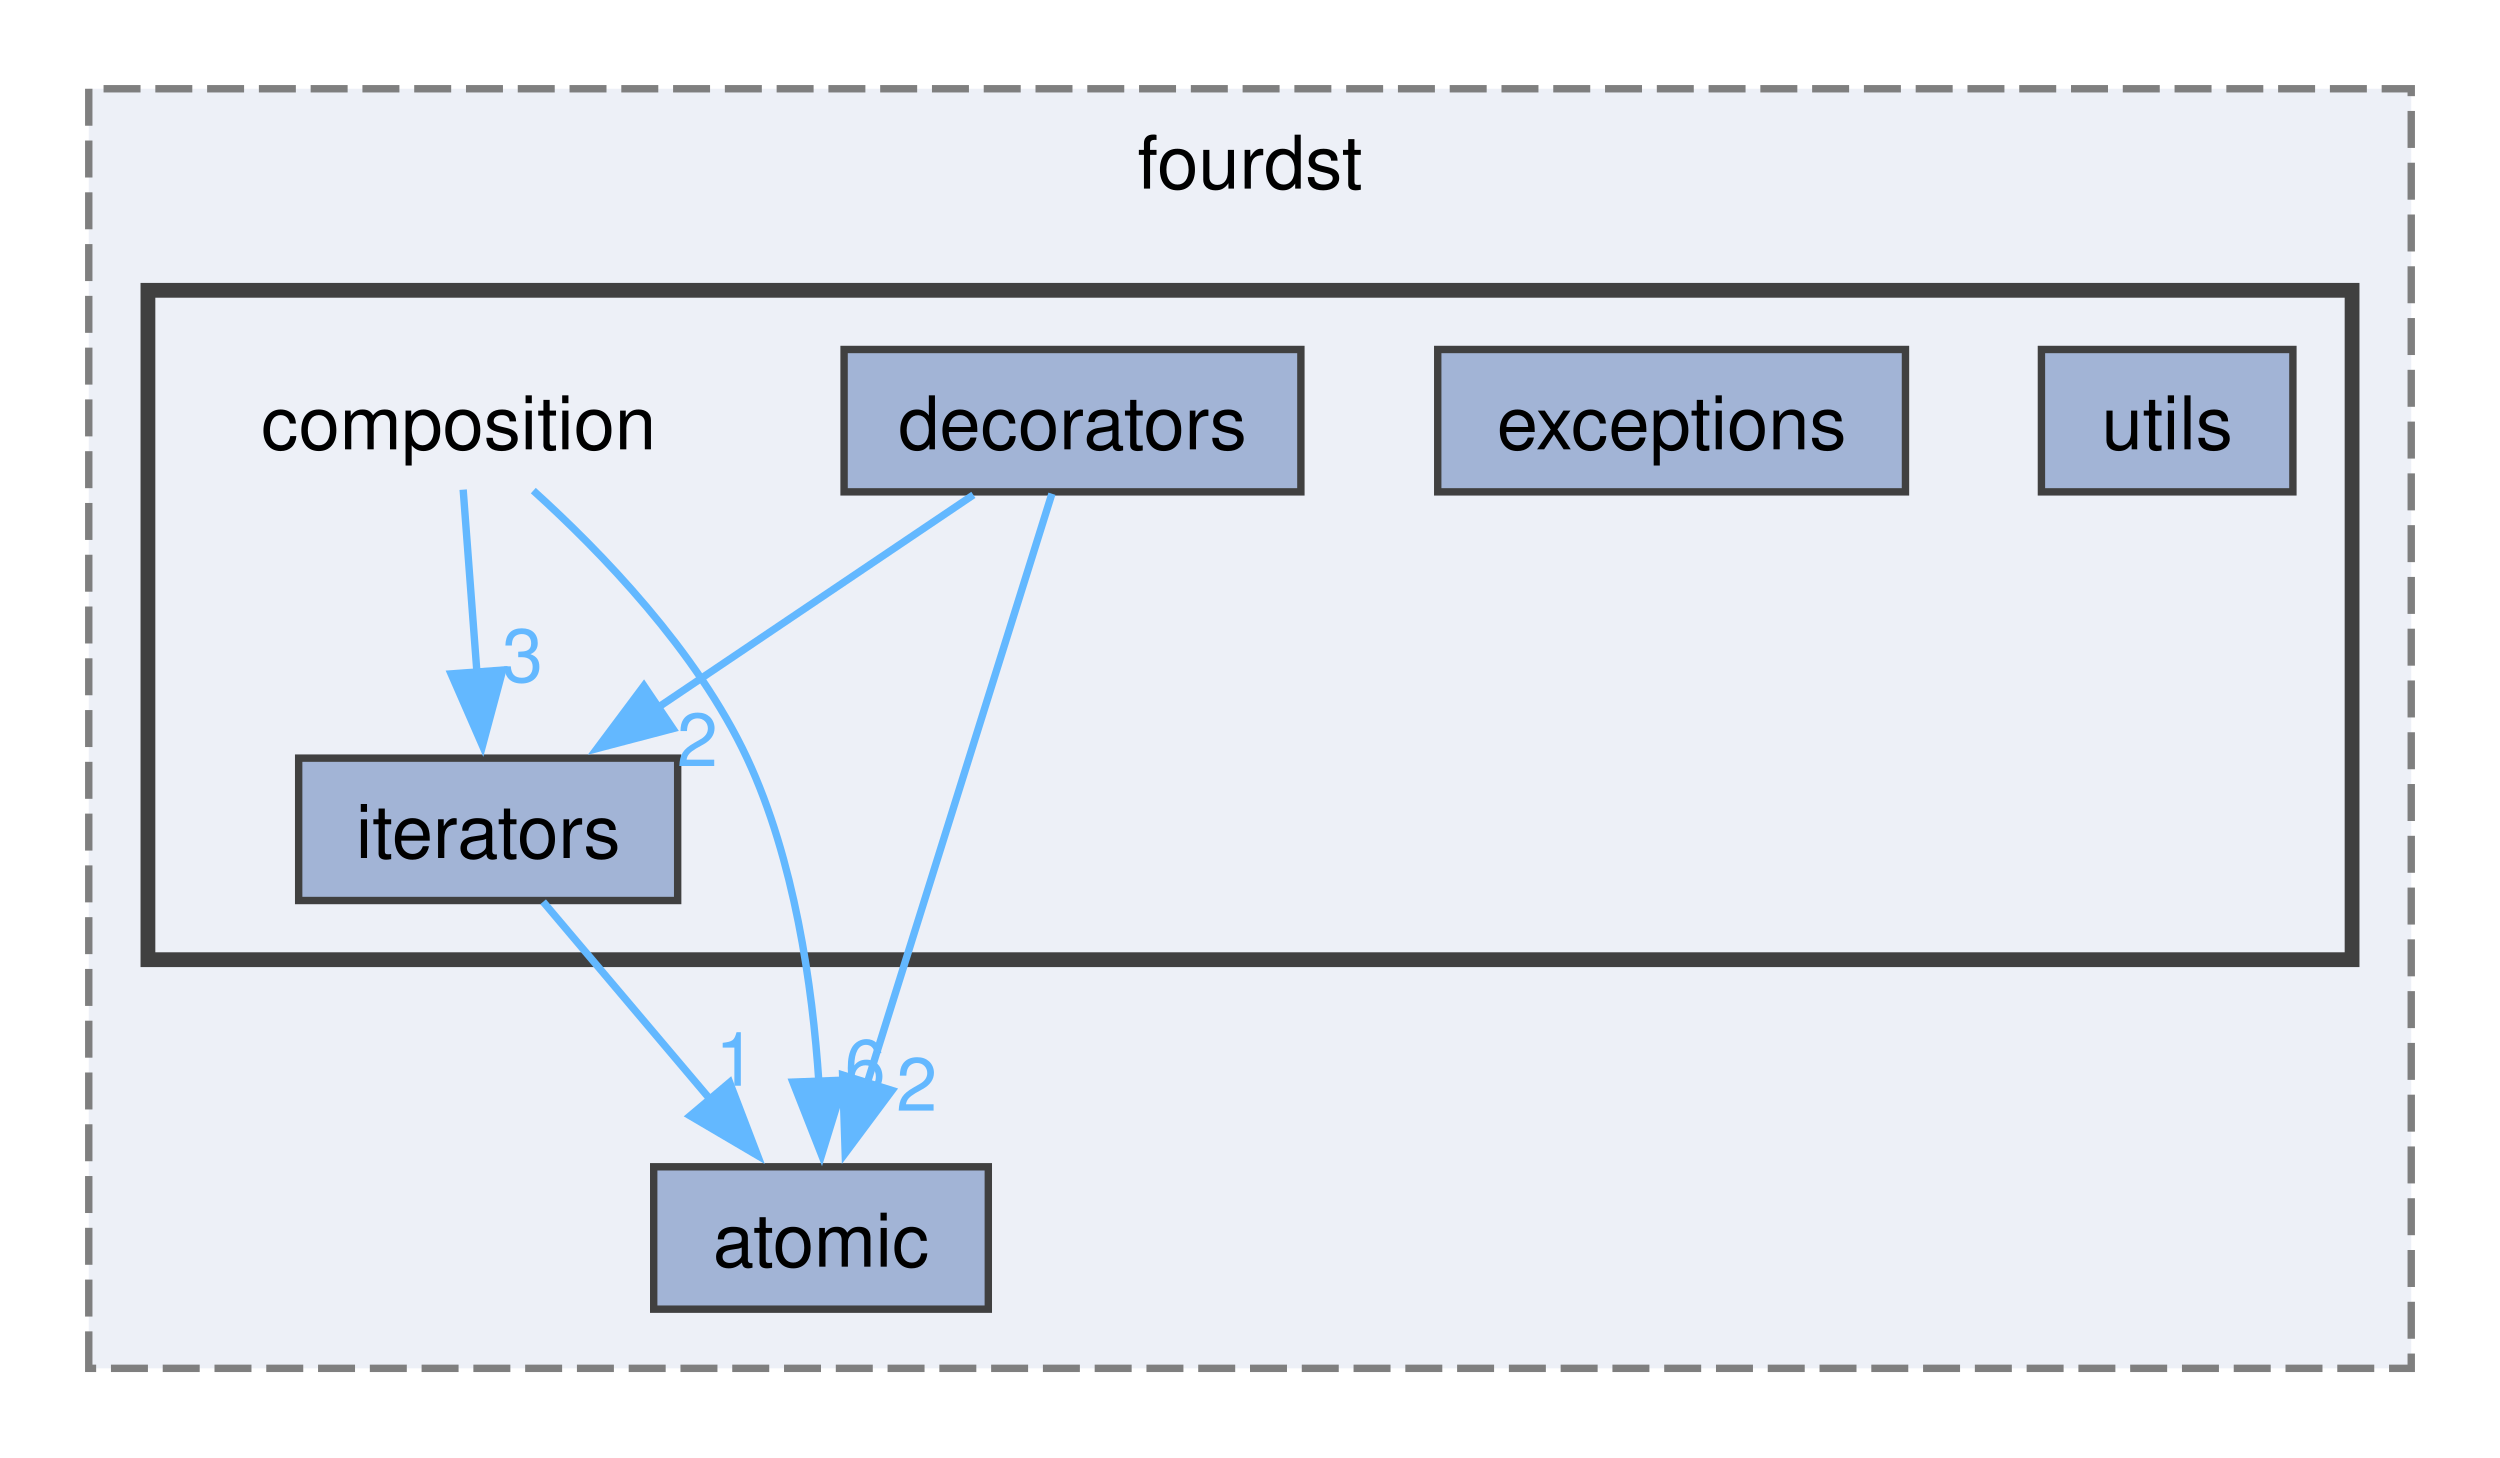
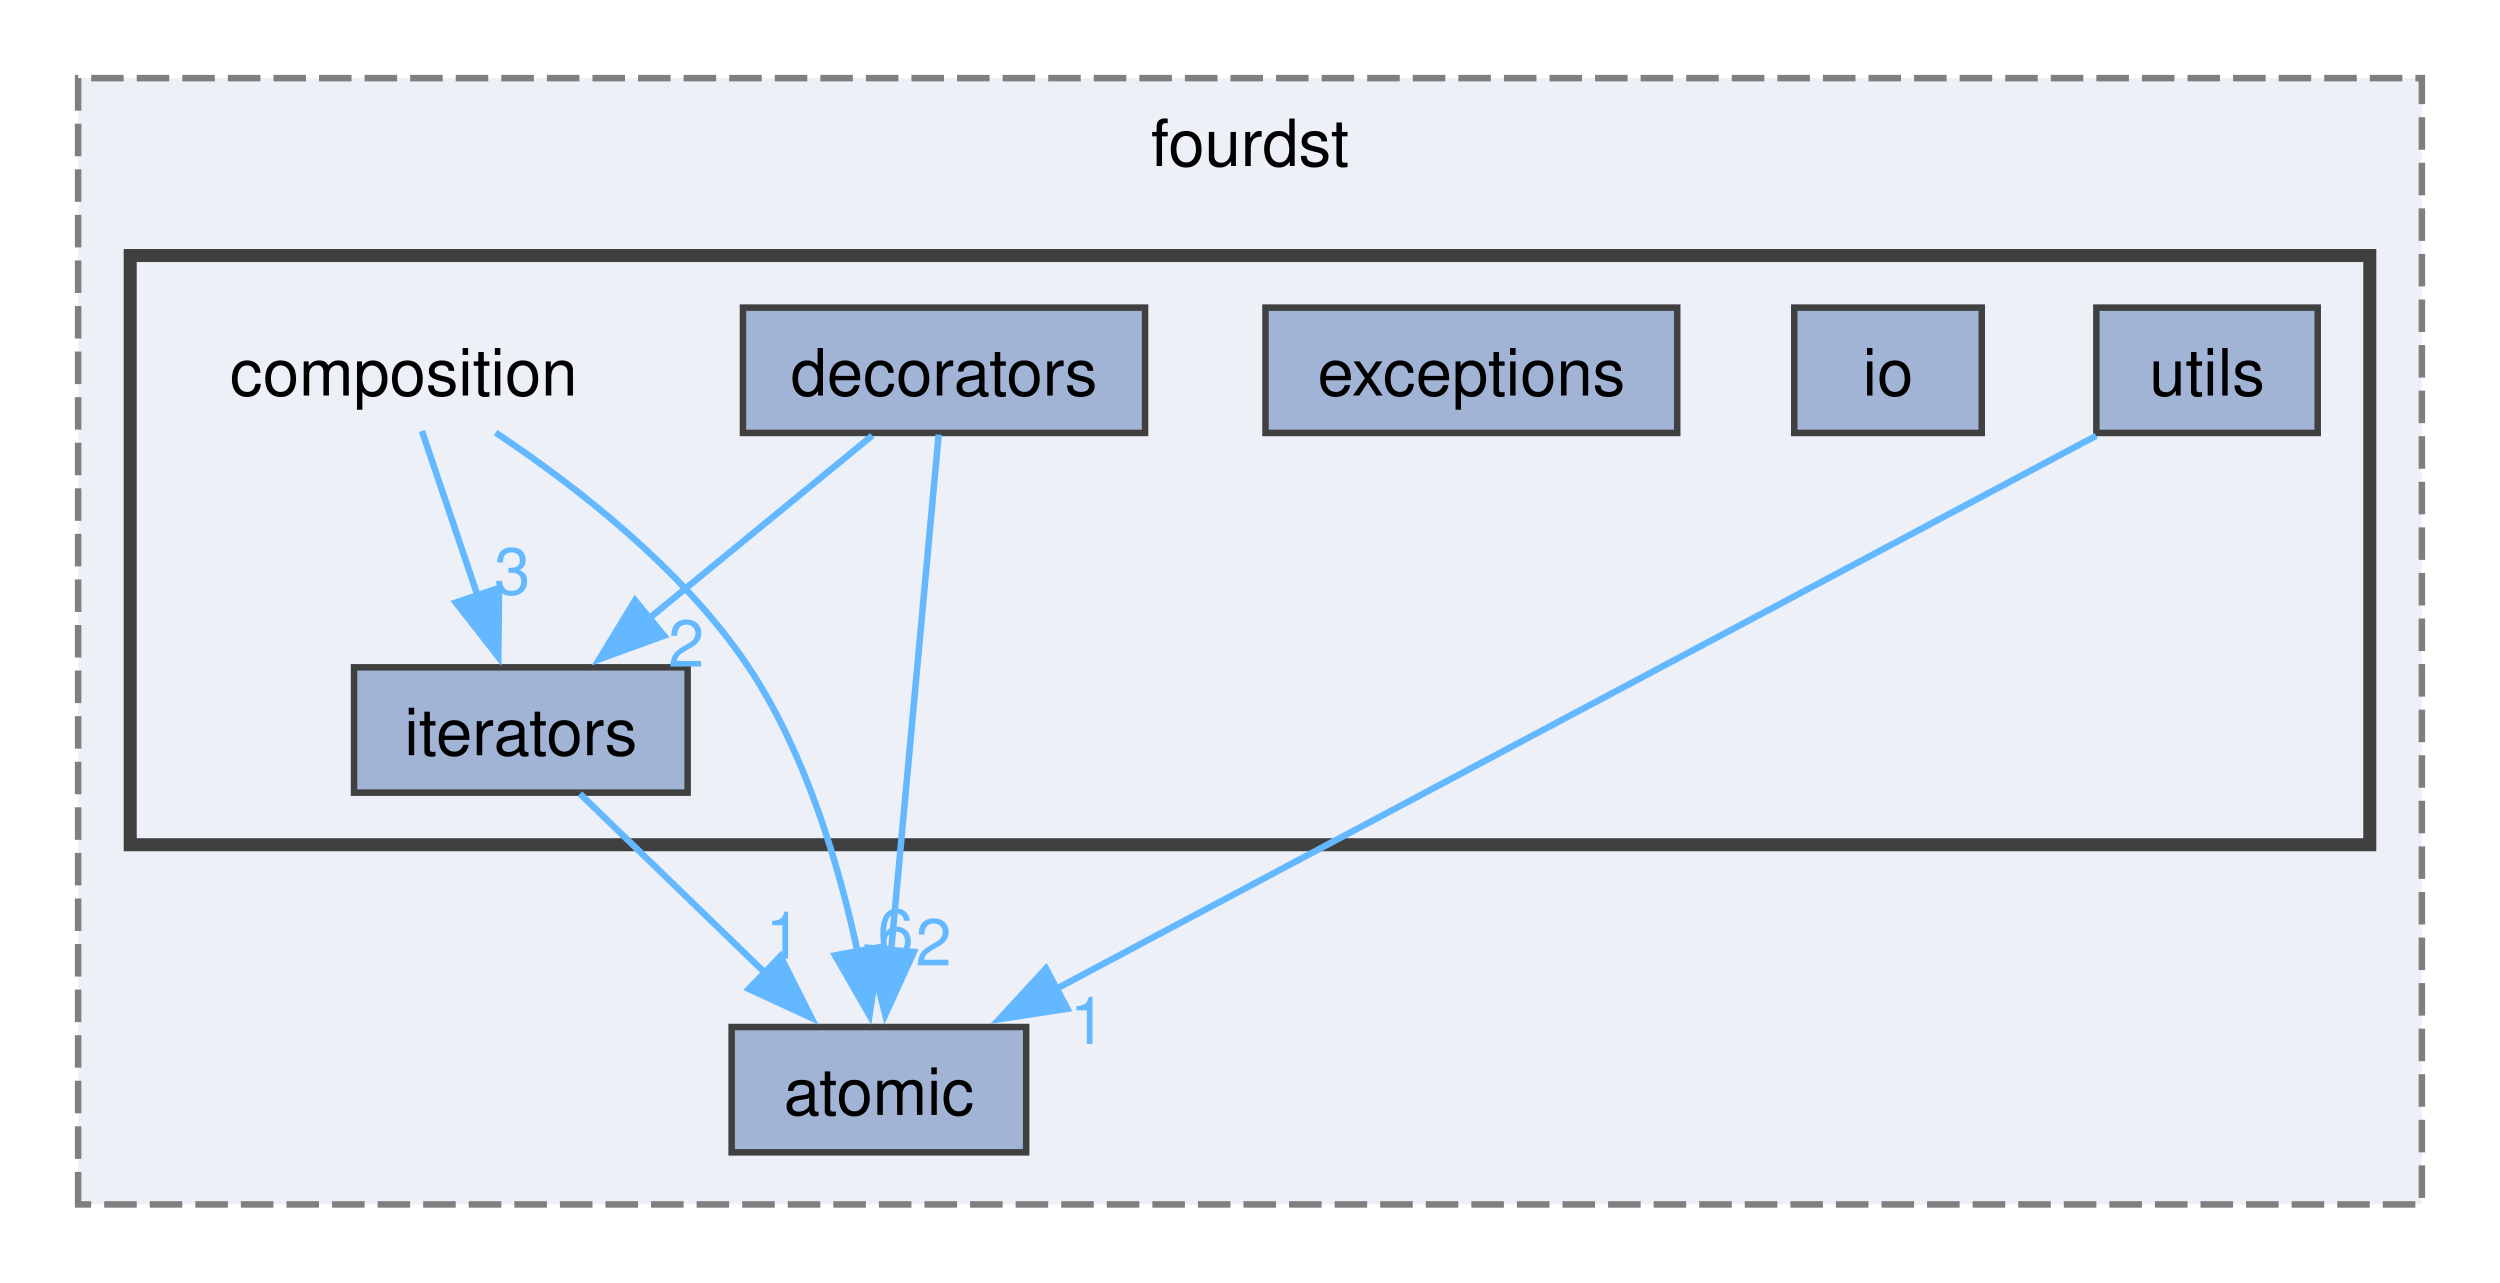
- <svg xmlns="http://www.w3.org/2000/svg" xmlns:xlink="http://www.w3.org/1999/xlink" width="338pt" height="197pt" viewBox="0.00 0.00 338.00 197.00">
+ <svg xmlns="http://www.w3.org/2000/svg" xmlns:xlink="http://www.w3.org/1999/xlink" width="384pt" height="197pt" viewBox="0.00 0.00 384.00 197.00">
  <g id="graph0" class="graph" transform="scale(1 1) rotate(0) translate(4 193)">
    <g id="clust1" class="cluster">
      <g id="a_clust1">
        <a xlink:href="dir_3c9efac6790a3720e63e1a08c00d11f2.html" target="_top" xlink:title="fourdst">
-           <polygon fill="#edf0f7" stroke="#7f7f7f" stroke-dasharray="5,2" points="8,-8 8,-181 322,-181 322,-8 8,-8" />
-           <text xml:space="preserve" text-anchor="middle" x="165" y="-167.5" font-family="Helvetica,sans-Serif" font-size="10.00">fourdst</text>
+           <polygon fill="#edf0f7" stroke="#7f7f7f" stroke-dasharray="5,2" points="8,-8 8,-181 368,-181 368,-8 8,-8" />
+           <text xml:space="preserve" text-anchor="middle" x="188" y="-167.5" font-family="Helvetica,sans-Serif" font-size="10.00">fourdst</text>
        </a>
      </g>
    </g>
    <g id="clust2" class="cluster">
      <g id="a_clust2">
        <a xlink:href="dir_f0fdd83dd0cb4aa6fd6a832374ae4f05.html" target="_top">
-           <polygon fill="#edf0f7" stroke="#404040" stroke-width="2" points="16,-63.25 16,-153.75 314,-153.75 314,-63.25 16,-63.25" />
+           <polygon fill="#edf0f7" stroke="#404040" stroke-width="2" points="16,-63.25 16,-153.75 360,-153.75 360,-63.25 16,-63.25" />
        </a>
      </g>
    </g>
    <g id="node1" class="node">
      <g id="a_node1">
        <a xlink:href="dir_22f8ab1532b3f549185d596a293d3842.html" target="_top" xlink:title="atomic">
-           <polygon fill="#a2b4d6" stroke="#404040" points="129.62,-35.25 84.38,-35.25 84.38,-16 129.62,-16 129.62,-35.25" />
-           <text xml:space="preserve" text-anchor="middle" x="107" y="-21.75" font-family="Helvetica,sans-Serif" font-size="10.00">atomic</text>
+           <polygon fill="#a2b4d6" stroke="#404040" points="153.62,-35.25 108.38,-35.25 108.38,-16 153.62,-16 153.62,-35.25" />
+           <text xml:space="preserve" text-anchor="middle" x="131" y="-21.75" font-family="Helvetica,sans-Serif" font-size="10.00">atomic</text>
        </a>
      </g>
    </g>
    <g id="node2" class="node">
      <text xml:space="preserve" text-anchor="middle" x="58" y="-132.25" font-family="Helvetica,sans-Serif" font-size="10.00">composition</text>
    </g>
    <g id="edge1" class="edge">
      <g id="a_edge1">
        <a xlink:href="dir_000002_000000.html" target="_top">
-           <path fill="none" stroke="#63b8ff" d="M68.1,-126.67C77.21,-118.43 90.21,-105.04 97,-90.5 103.41,-76.77 105.84,-59.76 106.71,-46.74" />
-           <polygon fill="#63b8ff" stroke="#63b8ff" points="110.2,-46.97 107.08,-36.84 103.2,-46.7 110.2,-46.97" />
+           <path fill="none" stroke="#63b8ff" d="M72.12,-126.55C84.08,-118.6 100.87,-105.72 111,-90.5 119.78,-77.3 124.88,-60.04 127.73,-46.78" />
+           <polygon fill="#63b8ff" stroke="#63b8ff" points="131.15,-47.53 129.55,-37.06 124.27,-46.25 131.15,-47.53" />
        </a>
      </g>
      <g id="a_edge1-headlabel">
        <a xlink:href="dir_000002_000000.html" target="_top" xlink:title="6">
-           <text xml:space="preserve" text-anchor="middle" x="112.96" y="-45.28" font-family="Helvetica,sans-Serif" font-size="10.00" fill="#63b8ff">6</text>
+           <text xml:space="preserve" text-anchor="middle" x="133.56" y="-46.22" font-family="Helvetica,sans-Serif" font-size="10.00" fill="#63b8ff">6</text>
        </a>
      </g>
    </g>
-     <g id="node5" class="node">
-       <g id="a_node5">
+     <g id="node6" class="node">
+       <g id="a_node6">
        <a xlink:href="dir_7b283a48d434145e2e38921d56a72d33.html" target="_top" xlink:title="iterators">
-           <polygon fill="#a2b4d6" stroke="#404040" points="87.62,-90.5 36.38,-90.5 36.38,-71.25 87.62,-71.25 87.62,-90.5" />
-           <text xml:space="preserve" text-anchor="middle" x="62" y="-77" font-family="Helvetica,sans-Serif" font-size="10.00">iterators</text>
+           <polygon fill="#a2b4d6" stroke="#404040" points="101.62,-90.5 50.38,-90.5 50.38,-71.25 101.62,-71.25 101.62,-90.5" />
+           <text xml:space="preserve" text-anchor="middle" x="76" y="-77" font-family="Helvetica,sans-Serif" font-size="10.00">iterators</text>
        </a>
      </g>
    </g>
    <g id="edge2" class="edge">
      <g id="a_edge2">
-         <a xlink:href="dir_000002_000009.html" target="_top">
-           <path fill="none" stroke="#63b8ff" d="M58.62,-126.8C59.12,-120.2 59.84,-110.69 60.48,-102.11" />
-           <polygon fill="#63b8ff" stroke="#63b8ff" points="63.97,-102.41 61.23,-92.18 56.99,-101.89 63.97,-102.41" />
+         <a xlink:href="dir_000002_000011.html" target="_top">
+           <path fill="none" stroke="#63b8ff" d="M60.81,-126.8C63.1,-120.05 66.41,-110.24 69.36,-101.51" />
+           <polygon fill="#63b8ff" stroke="#63b8ff" points="72.66,-102.7 72.54,-92.1 66.02,-100.45 72.66,-102.7" />
        </a>
      </g>
      <g id="a_edge2-headlabel">
-         <a xlink:href="dir_000002_000009.html" target="_top" xlink:title="3">
-           <text xml:space="preserve" text-anchor="middle" x="66.64" y="-100.82" font-family="Helvetica,sans-Serif" font-size="10.00" fill="#63b8ff">3</text>
+         <a xlink:href="dir_000002_000011.html" target="_top" xlink:title="3">
+           <text xml:space="preserve" text-anchor="middle" x="74.68" y="-101.7" font-family="Helvetica,sans-Serif" font-size="10.00" fill="#63b8ff">3</text>
        </a>
      </g>
    </g>
    <g id="node3" class="node">
      <g id="a_node3">
        <a xlink:href="dir_f6270720383943883918701d7c63cf1d.html" target="_top" xlink:title="decorators">
          <polygon fill="#a2b4d6" stroke="#404040" points="171.88,-145.75 110.12,-145.75 110.12,-126.5 171.88,-126.5 171.88,-145.75" />
          <text xml:space="preserve" text-anchor="middle" x="141" y="-132.25" font-family="Helvetica,sans-Serif" font-size="10.00">decorators</text>
        </a>
      </g>
    </g>
    <g id="edge3" class="edge">
      <g id="a_edge3">
        <a xlink:href="dir_000003_000000.html" target="_top">
-           <path fill="none" stroke="#63b8ff" d="M138.22,-126.25C132.79,-108.92 120.66,-70.23 113.22,-46.49" />
-           <polygon fill="#63b8ff" stroke="#63b8ff" points="116.6,-45.57 110.27,-37.07 109.92,-47.66 116.6,-45.57" />
+           <path fill="none" stroke="#63b8ff" d="M140.18,-126.25C138.59,-109 135.05,-70.58 132.86,-46.81" />
+           <polygon fill="#63b8ff" stroke="#63b8ff" points="136.37,-46.77 131.97,-37.13 129.4,-47.41 136.37,-46.77" />
        </a>
      </g>
      <g id="a_edge3-headlabel">
        <a xlink:href="dir_000003_000000.html" target="_top" xlink:title="2">
-           <text xml:space="preserve" text-anchor="middle" x="119.94" y="-42.83" font-family="Helvetica,sans-Serif" font-size="10.00" fill="#63b8ff">2</text>
+           <text xml:space="preserve" text-anchor="middle" x="139.39" y="-44.71" font-family="Helvetica,sans-Serif" font-size="10.00" fill="#63b8ff">2</text>
        </a>
      </g>
    </g>
    <g id="edge4" class="edge">
      <g id="a_edge4">
-         <a xlink:href="dir_000003_000009.html" target="_top">
-           <path fill="none" stroke="#63b8ff" d="M127.6,-126.09C115.91,-118.21 98.7,-106.61 84.84,-97.27" />
-           <polygon fill="#63b8ff" stroke="#63b8ff" points="86.97,-94.49 76.72,-91.8 83.06,-100.29 86.97,-94.49" />
+         <a xlink:href="dir_000003_000011.html" target="_top">
+           <path fill="none" stroke="#63b8ff" d="M129.97,-126.09C120.58,-118.4 106.85,-107.15 95.59,-97.93" />
+           <polygon fill="#63b8ff" stroke="#63b8ff" points="97.99,-95.36 88.03,-91.73 93.55,-100.78 97.99,-95.36" />
        </a>
      </g>
      <g id="a_edge4-headlabel">
-         <a xlink:href="dir_000003_000009.html" target="_top" xlink:title="2">
-           <text xml:space="preserve" text-anchor="middle" x="90.28" y="-89.42" font-family="Helvetica,sans-Serif" font-size="10.00" fill="#63b8ff">2</text>
+         <a xlink:href="dir_000003_000011.html" target="_top" xlink:title="2">
+           <text xml:space="preserve" text-anchor="middle" x="101.4" y="-90.61" font-family="Helvetica,sans-Serif" font-size="10.00" fill="#63b8ff">2</text>
        </a>
      </g>
    </g>
    <g id="node4" class="node">
      <g id="a_node4">
        <a xlink:href="dir_88aa30610c51652b536406602eb05405.html" target="_top" xlink:title="exceptions">
          <polygon fill="#a2b4d6" stroke="#404040" points="253.62,-145.75 190.38,-145.75 190.38,-126.5 253.62,-126.5 253.62,-145.75" />
          <text xml:space="preserve" text-anchor="middle" x="222" y="-132.25" font-family="Helvetica,sans-Serif" font-size="10.00">exceptions</text>
        </a>
      </g>
    </g>
+     <g id="node5" class="node">
+       <g id="a_node5">
+         <a xlink:href="dir_7a41be27ec6d2ed2efa19aa1e866bad1.html" target="_top" xlink:title="io">
+           <polygon fill="#a2b4d6" stroke="#404040" points="300.4,-145.75 271.6,-145.75 271.6,-126.5 300.4,-126.5 300.4,-145.75" />
+           <text xml:space="preserve" text-anchor="middle" x="286" y="-132.25" font-family="Helvetica,sans-Serif" font-size="10.00">io</text>
+         </a>
+       </g>
+     </g>
    <g id="edge5" class="edge">
      <g id="a_edge5">
-         <a xlink:href="dir_000009_000000.html" target="_top">
-           <path fill="none" stroke="#63b8ff" d="M69.43,-71.08C75.58,-63.8 84.51,-53.23 92.13,-44.23" />
-           <polygon fill="#63b8ff" stroke="#63b8ff" points="94.65,-46.66 98.43,-36.77 89.3,-42.14 94.65,-46.66" />
+         <a xlink:href="dir_000011_000000.html" target="_top">
+           <path fill="none" stroke="#63b8ff" d="M85.08,-71.08C92.84,-63.57 104.21,-52.56 113.7,-43.38" />
+           <polygon fill="#63b8ff" stroke="#63b8ff" points="115.88,-46.13 120.63,-36.66 111.01,-41.1 115.88,-46.13" />
        </a>
      </g>
      <g id="a_edge5-headlabel">
-         <a xlink:href="dir_000009_000000.html" target="_top" xlink:title="1">
-           <text xml:space="preserve" text-anchor="middle" x="95.47" y="-46.21" font-family="Helvetica,sans-Serif" font-size="10.00" fill="#63b8ff">1</text>
+         <a xlink:href="dir_000011_000000.html" target="_top" xlink:title="1">
+           <text xml:space="preserve" text-anchor="middle" x="116.36" y="-45.74" font-family="Helvetica,sans-Serif" font-size="10.00" fill="#63b8ff">1</text>
        </a>
      </g>
    </g>
-     <g id="node6" class="node">
-       <g id="a_node6">
+     <g id="node7" class="node">
+       <g id="a_node7">
        <a xlink:href="dir_d6630bab6c58db28bc1f1c304498b57d.html" target="_top" xlink:title="utils">
-           <polygon fill="#a2b4d6" stroke="#404040" points="306,-145.75 272,-145.75 272,-126.5 306,-126.5 306,-145.75" />
-           <text xml:space="preserve" text-anchor="middle" x="289" y="-132.25" font-family="Helvetica,sans-Serif" font-size="10.00">utils</text>
+           <polygon fill="#a2b4d6" stroke="#404040" points="352,-145.75 318,-145.75 318,-126.5 352,-126.5 352,-145.75" />
+           <text xml:space="preserve" text-anchor="middle" x="335" y="-132.25" font-family="Helvetica,sans-Serif" font-size="10.00">utils</text>
+         </a>
+       </g>
+     </g>
+     <g id="edge6" class="edge">
+       <g id="a_edge6">
+         <a xlink:href="dir_000015_000000.html" target="_top">
+           <path fill="none" stroke="#63b8ff" d="M317.96,-126.06C282.56,-107.23 200.81,-63.76 158.1,-41.04" />
+           <polygon fill="#63b8ff" stroke="#63b8ff" points="159.95,-38.06 149.47,-36.45 156.66,-44.24 159.95,-38.06" />
+         </a>
+       </g>
+       <g id="a_edge6-headlabel">
+         <a xlink:href="dir_000015_000000.html" target="_top" xlink:title="1">
+           <text xml:space="preserve" text-anchor="middle" x="163.12" y="-32.65" font-family="Helvetica,sans-Serif" font-size="10.00" fill="#63b8ff">1</text>
        </a>
      </g>
    </g>
  </g>
</svg>
